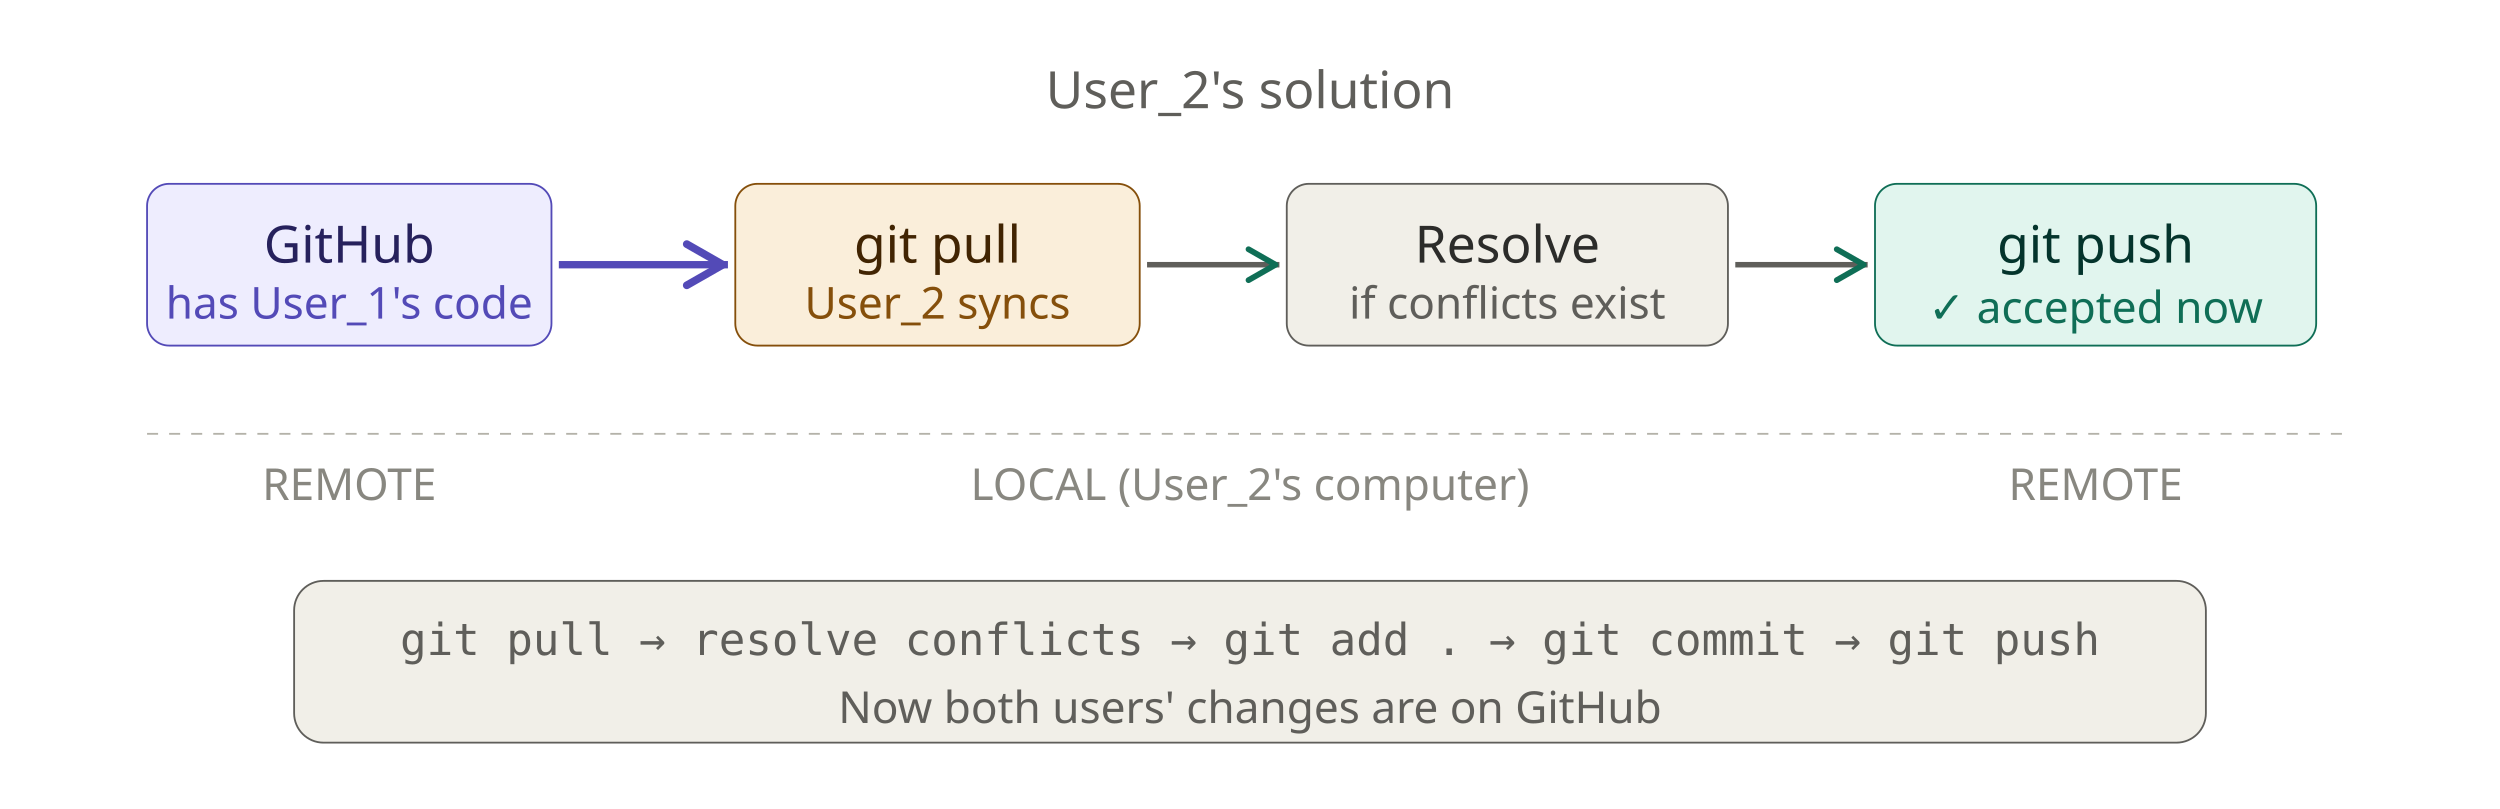
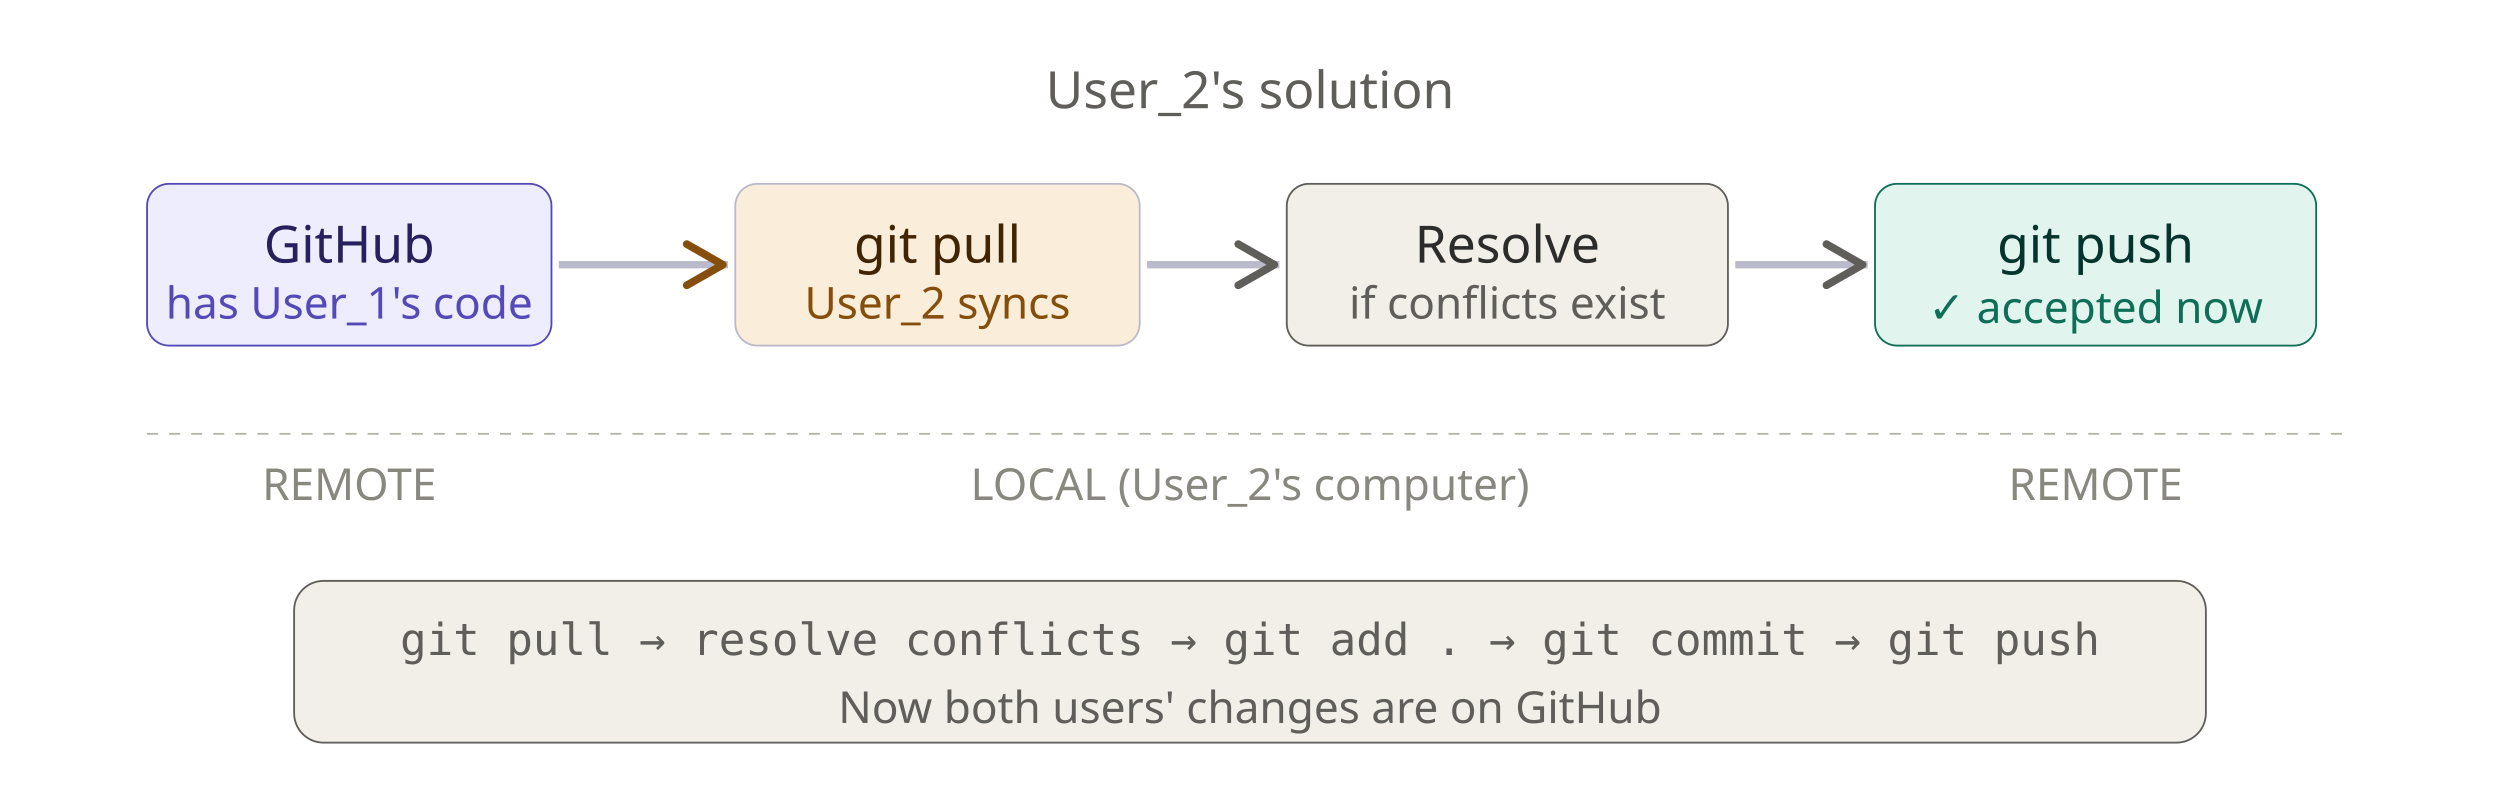
<svg xmlns="http://www.w3.org/2000/svg" width="100%" viewBox="0 0 680 220" role="img">
  <defs>
    <marker id="ok" viewBox="0 0 10 10" refX="9" refY="5" markerWidth="7" markerHeight="7" orient="auto">
      <path d="M1 1L8 5L1 9" fill="none" stroke="#0F6E56" stroke-width="1.5" stroke-linecap="round" stroke-linejoin="round" />
    </marker>
    <marker id="pull-ok" viewBox="0 0 10 10" refX="9" refY="5" markerWidth="7" markerHeight="7" orient="auto">
      <path d="M1 1L8 5L1 9" fill="none" stroke="#534AB7" stroke-width="1.5" stroke-linecap="round" stroke-linejoin="round" />
    </marker>
+     <marker id="user2" viewBox="0 0 10 10" refX="9" refY="5" markerWidth="7" markerHeight="7" orient="auto">
+       <path d="M1 1L8 5L1 9" fill="none" stroke="#854F0B" stroke-width="1.5" stroke-linecap="round" stroke-linejoin="round" />
+     </marker>
+     <marker id="conflict" viewBox="0 0 10 10" refX="9" refY="5" markerWidth="7" markerHeight="7" orient="auto">
+       <path d="M1 1L8 5L1 9" fill="none" stroke="#5F5E5A" stroke-width="1.5" stroke-linecap="round" stroke-linejoin="round" />
+     </marker>
  </defs>
  <text x="340" y="24" text-anchor="middle" dominant-baseline="central" font-family="sans-serif" font-size="14" font-weight="500" fill="#5F5E5A">User_2's solution</text>
  <rect x="40" y="50" width="110" height="44" rx="6" fill="#EEEDFE" stroke="#534AB7" stroke-width="0.5" />
  <text x="95" y="66" text-anchor="middle" dominant-baseline="central" font-family="sans-serif" font-size="14" font-weight="500" fill="#26215C">GitHub</text>
  <text x="95" y="82" text-anchor="middle" dominant-baseline="central" font-family="sans-serif" font-size="12" fill="#534AB7">has User_1's code</text>
-   <line x1="152" y1="72" x2="198" y2="72" stroke="#534AB7" stroke-width="2" marker-end="url(#pull-ok)" />
-   <rect x="200" y="50" width="110" height="44" rx="6" fill="#FAEEDA" stroke="#854F0B" stroke-width="0.5" />
+   <line x1="152" y1="72" x2="198" y2="72" stroke="#bbbaca" stroke-width="2" marker-end="url(#user2)" />
+   <rect x="200" y="50" width="110" height="44" rx="6" fill="#FAEEDA" stroke="#bbbaca" stroke-width="0.5" />
  <text x="255" y="66" text-anchor="middle" dominant-baseline="central" font-family="sans-serif" font-size="14" font-weight="500" fill="#412402">git pull</text>
  <text x="255" y="82" text-anchor="middle" dominant-baseline="central" font-family="sans-serif" font-size="12" fill="#854F0B">User_2 syncs</text>
-   <line x1="312" y1="72" x2="348" y2="72" stroke="#5F5E5A" stroke-width="1.5" marker-end="url(#ok)" />
+   <line x1="312" y1="72" x2="348" y2="72" stroke="#bbbaca" stroke-width="2" marker-end="url(#conflict)" />
  <rect x="350" y="50" width="120" height="44" rx="6" fill="#F1EFE8" stroke="#5F5E5A" stroke-width="0.5" />
  <text x="410" y="66" text-anchor="middle" dominant-baseline="central" font-family="sans-serif" font-size="14" font-weight="500" fill="#2C2C2A">Resolve</text>
  <text x="410" y="82" text-anchor="middle" dominant-baseline="central" font-family="sans-serif" font-size="12" fill="#5F5E5A">if conflicts exist</text>
-   <line x1="472" y1="72" x2="508" y2="72" stroke="#5F5E5A" stroke-width="1.5" marker-end="url(#ok)" />
+   <line x1="472" y1="72" x2="508" y2="72" stroke="#bbbaca" stroke-width="2" marker-end="url(#conflict)" />
  <rect x="510" y="50" width="120" height="44" rx="6" fill="#E1F5EE" stroke="#0F6E56" stroke-width="0.5" />
  <text x="570" y="66" text-anchor="middle" dominant-baseline="central" font-family="sans-serif" font-size="14" font-weight="500" fill="#04342C">git push</text>
  <text x="570" y="82" text-anchor="middle" dominant-baseline="central" font-family="sans-serif" font-size="12" fill="#0F6E56">✓ accepted now</text>
  <line x1="40" y1="118" x2="640" y2="118" stroke="#B4B2A9" stroke-width="0.5" stroke-dasharray="3 3" />
  <text x="95" y="136" text-anchor="middle" font-family="sans-serif" font-size="12" fill="#888780">REMOTE</text>
  <text x="340" y="136" text-anchor="middle" font-family="sans-serif" font-size="12" fill="#888780">LOCAL (User_2's computer)</text>
  <text x="570" y="136" text-anchor="middle" font-family="sans-serif" font-size="12" fill="#888780">REMOTE</text>
  <rect x="80" y="158" width="520" height="44" rx="8" fill="#F1EFE8" stroke="#5F5E5A" stroke-width="0.5" />
  <text x="340" y="174" text-anchor="middle" dominant-baseline="central" font-family="monospace" font-size="12" fill="#5F5E5A">git pull → resolve conflicts → git add . → git commit → git push</text>
  <text x="340" y="192" text-anchor="middle" dominant-baseline="central" font-family="sans-serif" font-size="12" fill="#5F5E5A">Now both users' changes are on GitHub</text>
</svg>
